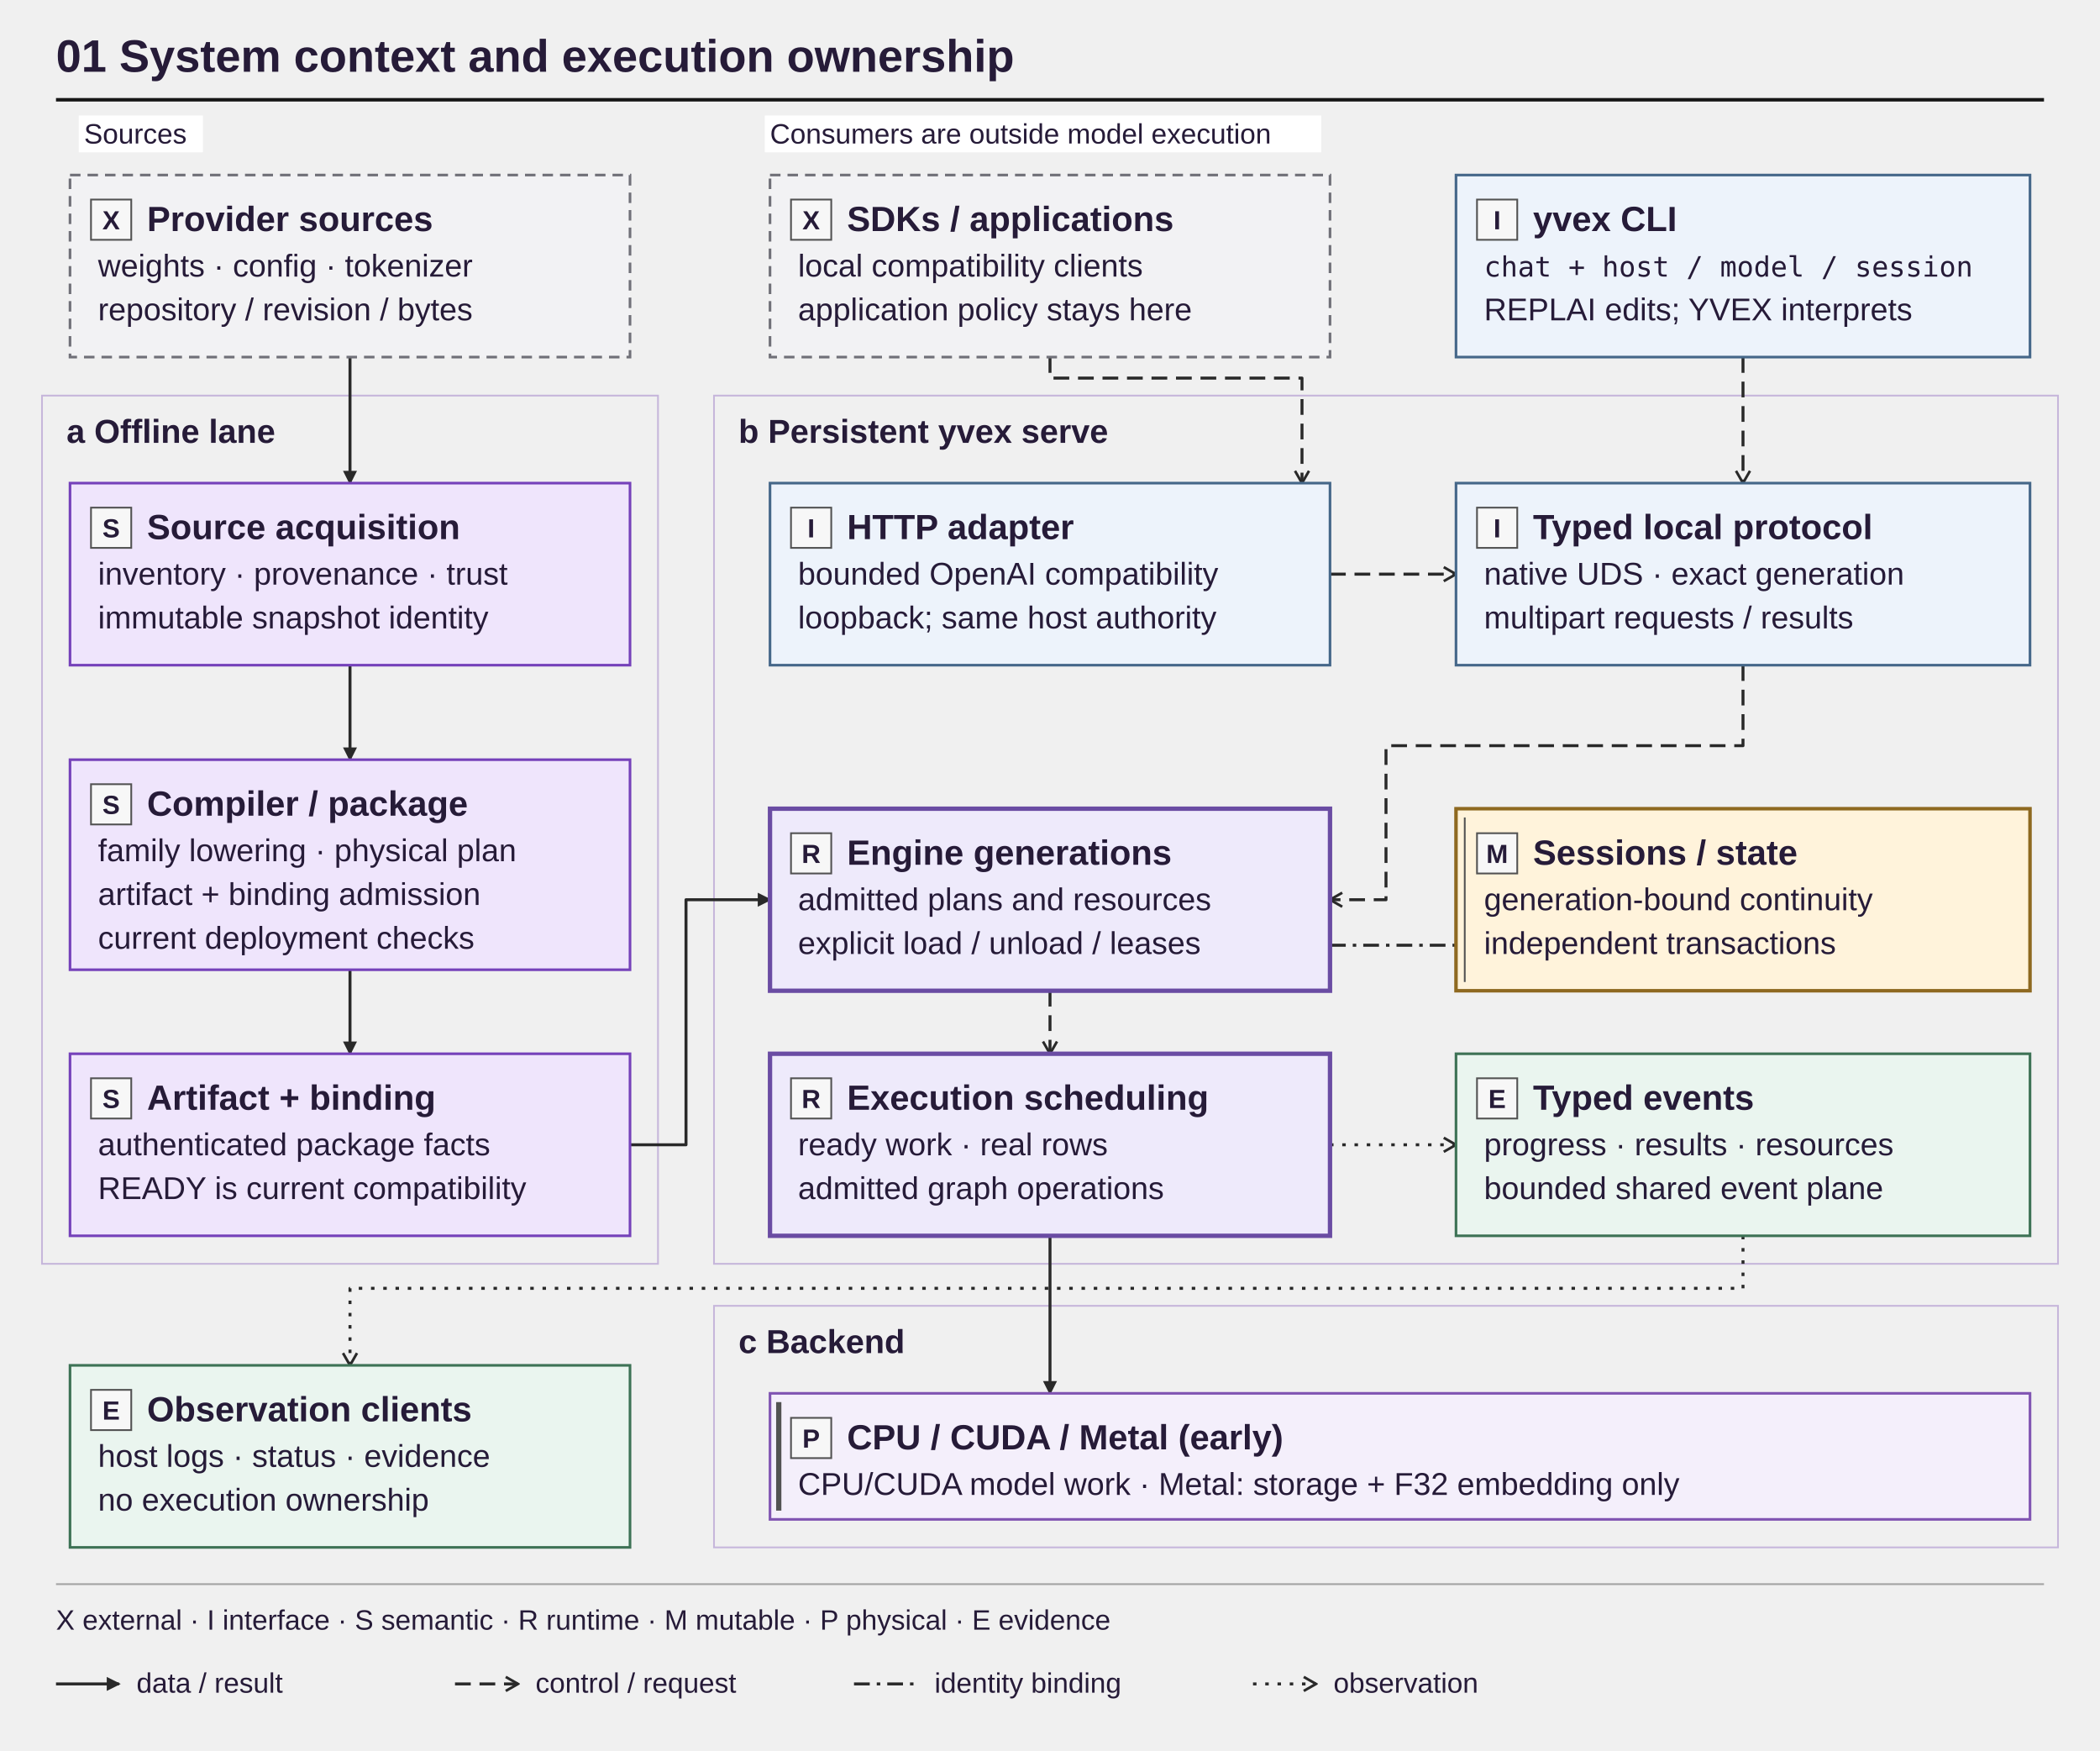
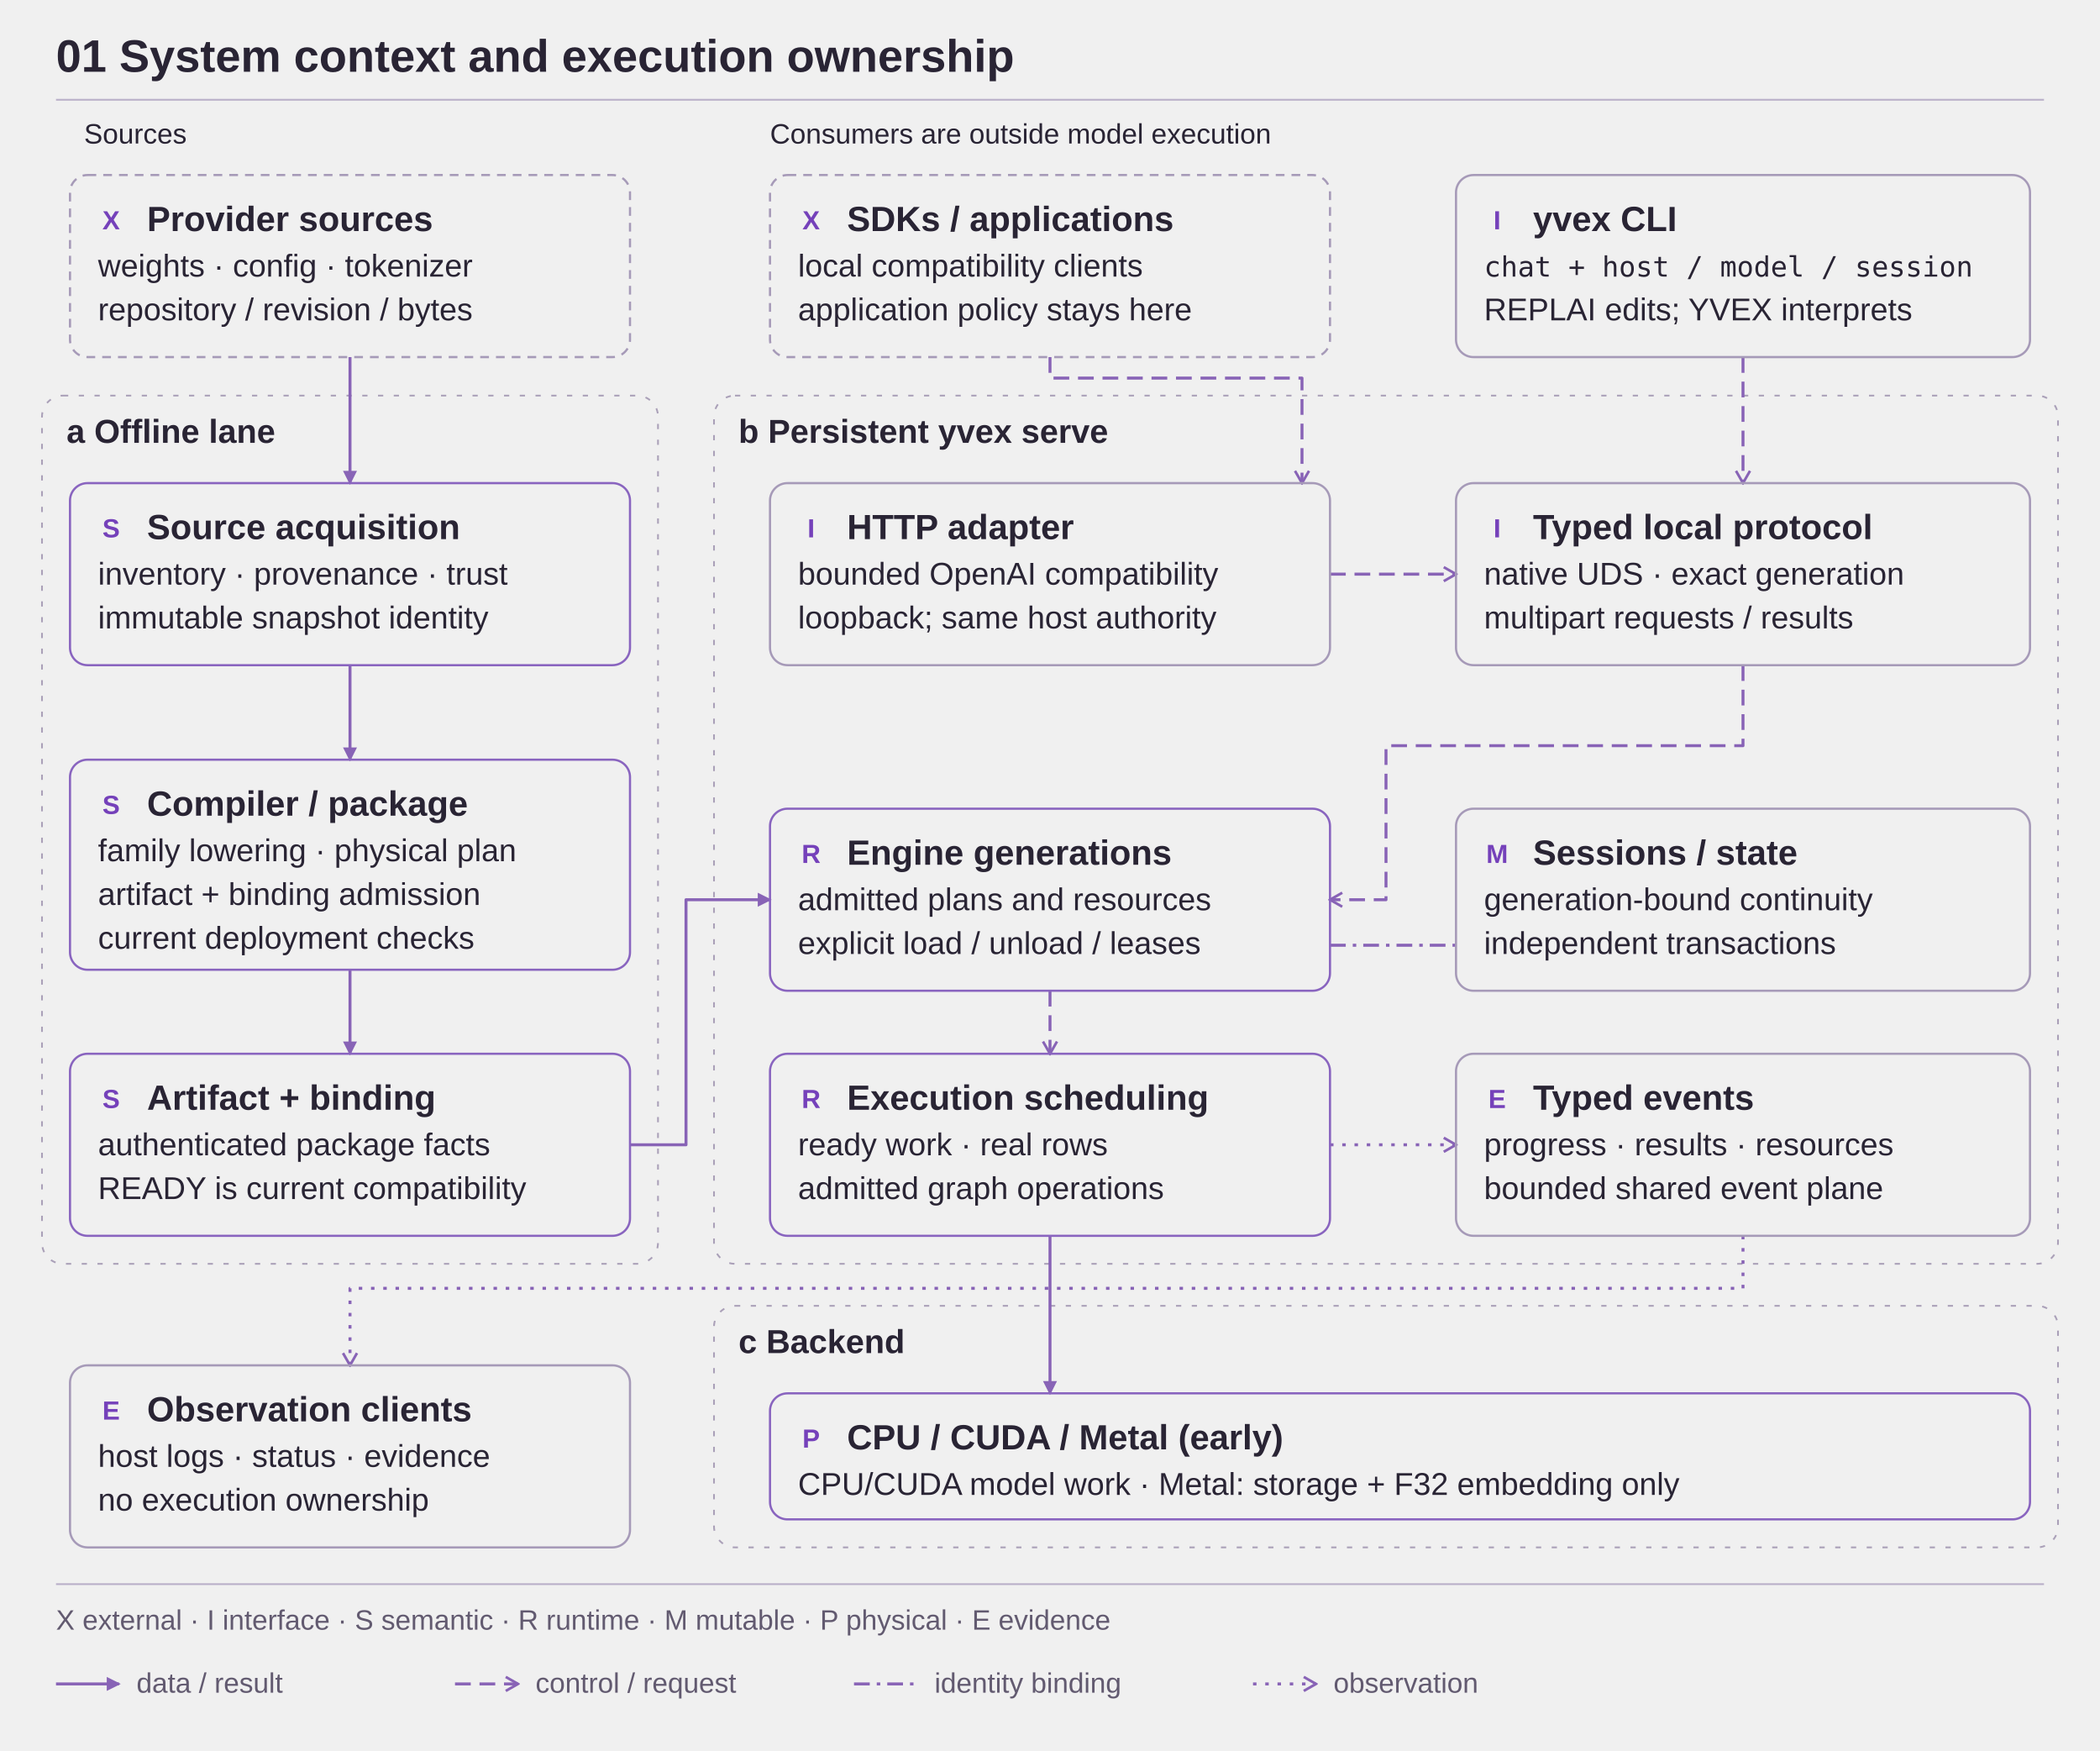
<svg xmlns="http://www.w3.org/2000/svg" width="1200" height="1000" viewBox="0 0 1200 1000" role="img" aria-labelledby="title desc">
  <defs>
-     <style>text{fill:#261b38}
+     <style>text{fill:#292434}
.title{font-size:26px;font-weight:700}.panel-title{font-size:19px;font-weight:700}
.node-title{font-size:20px;font-weight:700}.body{font-size:18px}
- .note,.legend{font-size:16px}.code{font-size:16px}
+ .note,.legend{font-size:16px;fill:#625a70}.code{font-size:16px}
.tag{font-size:15px;font-weight:700;text-anchor:middle}
.label{font-size:16px}
- .panel{fill:none;stroke:#c6b6db;stroke-width:1}
- .node{fill:#fff;stroke:#665275;stroke-width:1.5}
- .semantic{fill:#efe5fc;stroke:#7541ba}.physical{fill:#f4effb;stroke:#8054b2}
- .runtime{fill:#eeeafb;stroke:#6a4ca3}.mutable{fill:#fff3db;stroke:#8e6920}
- .interface{fill:#edf3fb;stroke:#456789}.external{fill:#f2f2f4;stroke:#707078}
- .evidence{fill:#eaf5ef;stroke:#3d7255}
- .external{stroke-dasharray:6 4}.runtime{stroke-width:2.5}.mutable{stroke-width:2}
- .edge{fill:none;stroke:#292929;stroke-width:1.7;stroke-linejoin:round}
- @media(prefers-color-scheme:dark){.title,.legend,.panel-title{fill:#e9e2f4}.edge{stroke:#b9b0c5}#solid path{fill:#b9b0c5}#open path{stroke:#b9b0c5}}</style>
+ .panel{fill:none;stroke:#aaa0b8;stroke-width:1;stroke-dasharray:3 6}
+ .node{fill:none;stroke:#a69ab8;stroke-width:1.25}
+ .semantic,.physical,.runtime{stroke:#8964bf}
+ .external{stroke-dasharray:5 4}
+ .tag,.kind,.eyebrow{fill:#7541ba}
+ .rule{fill:none;stroke:#b9afc8;stroke-width:1}
+ .edge{fill:none;stroke:#8863b6;stroke-width:1.7;stroke-linejoin:round}
+ #solid path{fill:#8863b6}#open path{stroke:#8863b6}
+ @media(prefers-color-scheme:dark){text{fill:#ede8f5}.note,.legend,.body,.code,.label{fill:#c0b8cd}.panel{stroke:#675a78}.node{stroke:#8f79aa}.tag,.kind,.eyebrow{fill:#ba97f2}.rule{stroke:#675a78}.edge{stroke:#ad8bd5}#solid path{fill:#ad8bd5}#open path{stroke:#ad8bd5}}</style>
    <marker id="solid" markerWidth="8" markerHeight="8" refX="7" refY="4" orient="auto" markerUnits="userSpaceOnUse">
      <path d="M0 0L8 4L0 8Z" fill="#292929" />
    </marker>
    <marker id="open" markerWidth="9" markerHeight="10" refX="8" refY="5" orient="auto" markerUnits="userSpaceOnUse">
      <path d="M1 1L8 5L1 9" fill="none" stroke="#292929" stroke-width="1.5" />
    </marker>
  </defs>
  <text x="32" y="41" class="title" font-family="Liberation Sans, Arial, sans-serif">01  System context and execution ownership</text>
-   <path d="M32 57H1168" stroke="#161616" stroke-width="2" />
-   <rect class="panel" x="24" y="226" width="352" height="496" />
+   <path class="rule" d="M32 57H1168" />
+   <rect class="panel" x="24" y="226" width="352" height="496" rx="12" />
  <text x="38" y="253" class="panel-title" font-family="Liberation Sans, Arial, sans-serif">a  Offline lane</text>
-   <rect class="panel" x="408" y="226" width="768" height="496" />
+   <rect class="panel" x="408" y="226" width="768" height="496" rx="12" />
  <text x="422" y="253" class="panel-title" font-family="Liberation Sans, Arial, sans-serif">b  Persistent yvex serve</text>
-   <rect class="panel" x="408" y="746" width="768" height="138" />
+   <rect class="panel" x="408" y="746" width="768" height="138" rx="12" />
  <text x="422" y="773" class="panel-title" font-family="Liberation Sans, Arial, sans-serif">c  Backend</text>
  <polyline class="edge" points="200,204 200,276" stroke-dasharray="none" marker-end="url(#solid)" />
  <polyline class="edge" points="200,380 200,434" stroke-dasharray="none" marker-end="url(#solid)" />
  <polyline class="edge" points="200,554 200,602" stroke-dasharray="none" marker-end="url(#solid)" />
  <polyline class="edge" points="600,204 600,216 744,216 744,276" stroke-dasharray="9 5" marker-end="url(#open)" />
  <polyline class="edge" points="996,204 996,276" stroke-dasharray="9 5" marker-end="url(#open)" />
  <polyline class="edge" points="760,328 832,328" stroke-dasharray="9 5" marker-end="url(#open)" />
  <polyline class="edge" points="996,380 996,426 792,426 792,514 760,514" stroke-dasharray="9 5" marker-end="url(#open)" />
  <polyline class="edge" points="360,654 392,654 392,514 440,514" stroke-dasharray="none" marker-end="url(#solid)" />
  <polyline class="edge" points="760,540 832,540" stroke-dasharray="9 4 2 4" marker-end="none" />
  <polyline class="edge" points="600,566 600,602" stroke-dasharray="9 5" marker-end="url(#open)" />
  <polyline class="edge" points="600,706 600,796" stroke-dasharray="none" marker-end="url(#solid)" />
  <polyline class="edge" points="760,654 832,654" stroke-dasharray="2 5" marker-end="url(#open)" />
  <polyline class="edge" points="996,706 996,736 200,736 200,780" stroke-dasharray="2 5" marker-end="url(#open)" />
  <g id="providers">
-     <rect class="node external" x="40" y="100" width="320" height="104" />
-     <rect x="52" y="114" width="23" height="23" fill="#f7f7f7" stroke="#525252" />
+     <rect class="node external" x="40" y="100" width="320" height="104" rx="10" />
    <text x="63.5" y="131" class="tag" font-family="Liberation Sans, Arial, sans-serif">X</text>
    <text x="84" y="132" class="node-title" font-family="Liberation Sans, Arial, sans-serif">Provider sources</text>
    <text x="56" y="158" class="body" font-family="Liberation Sans, Arial, sans-serif">weights · config · tokenizer</text>
    <text x="56" y="183" class="body" font-family="Liberation Sans, Arial, sans-serif">repository / revision / bytes</text>
  </g>
  <g id="applications">
-     <rect class="node external" x="440" y="100" width="320" height="104" />
-     <rect x="452" y="114" width="23" height="23" fill="#f7f7f7" stroke="#525252" />
+     <rect class="node external" x="440" y="100" width="320" height="104" rx="10" />
    <text x="463.5" y="131" class="tag" font-family="Liberation Sans, Arial, sans-serif">X</text>
    <text x="484" y="132" class="node-title" font-family="Liberation Sans, Arial, sans-serif">SDKs / applications</text>
    <text x="456" y="158" class="body" font-family="Liberation Sans, Arial, sans-serif">local compatibility clients</text>
    <text x="456" y="183" class="body" font-family="Liberation Sans, Arial, sans-serif">application policy stays here</text>
  </g>
  <g id="cli">
-     <rect class="node interface" x="832" y="100" width="328" height="104" />
-     <rect x="844" y="114" width="23" height="23" fill="#f7f7f7" stroke="#525252" />
+     <rect class="node interface" x="832" y="100" width="328" height="104" rx="10" />
    <text x="855.5" y="131" class="tag" font-family="Liberation Sans, Arial, sans-serif">I</text>
    <text x="876" y="132" class="node-title" font-family="Liberation Sans, Arial, sans-serif">yvex CLI</text>
    <text x="848" y="158" class="code" font-family="DejaVu Sans Mono, monospace">chat + host / model / session</text>
    <text x="848" y="183" class="body" font-family="Liberation Sans, Arial, sans-serif">REPLAI edits; YVEX interprets</text>
  </g>
  <g id="source">
-     <rect class="node semantic" x="40" y="276" width="320" height="104" />
-     <rect x="52" y="290" width="23" height="23" fill="#f7f7f7" stroke="#525252" />
+     <rect class="node semantic" x="40" y="276" width="320" height="104" rx="10" />
    <text x="63.5" y="307" class="tag" font-family="Liberation Sans, Arial, sans-serif">S</text>
    <text x="84" y="308" class="node-title" font-family="Liberation Sans, Arial, sans-serif">Source acquisition</text>
    <text x="56" y="334" class="body" font-family="Liberation Sans, Arial, sans-serif">inventory · provenance · trust</text>
    <text x="56" y="359" class="body" font-family="Liberation Sans, Arial, sans-serif">immutable snapshot identity</text>
  </g>
  <g id="http">
-     <rect class="node interface" x="440" y="276" width="320" height="104" />
-     <rect x="452" y="290" width="23" height="23" fill="#f7f7f7" stroke="#525252" />
+     <rect class="node interface" x="440" y="276" width="320" height="104" rx="10" />
    <text x="463.5" y="307" class="tag" font-family="Liberation Sans, Arial, sans-serif">I</text>
    <text x="484" y="308" class="node-title" font-family="Liberation Sans, Arial, sans-serif">HTTP adapter</text>
    <text x="456" y="334" class="body" font-family="Liberation Sans, Arial, sans-serif">bounded OpenAI compatibility</text>
    <text x="456" y="359" class="body" font-family="Liberation Sans, Arial, sans-serif">loopback; same host authority</text>
  </g>
  <g id="protocol">
-     <rect class="node interface" x="832" y="276" width="328" height="104" />
-     <rect x="844" y="290" width="23" height="23" fill="#f7f7f7" stroke="#525252" />
+     <rect class="node interface" x="832" y="276" width="328" height="104" rx="10" />
    <text x="855.5" y="307" class="tag" font-family="Liberation Sans, Arial, sans-serif">I</text>
    <text x="876" y="308" class="node-title" font-family="Liberation Sans, Arial, sans-serif">Typed local protocol</text>
    <text x="848" y="334" class="body" font-family="Liberation Sans, Arial, sans-serif">native UDS · exact generation</text>
    <text x="848" y="359" class="body" font-family="Liberation Sans, Arial, sans-serif">multipart requests / results</text>
  </g>
  <g id="compiler">
-     <rect class="node semantic" x="40" y="434" width="320" height="120" />
-     <rect x="52" y="448" width="23" height="23" fill="#f7f7f7" stroke="#525252" />
+     <rect class="node semantic" x="40" y="434" width="320" height="120" rx="10" />
    <text x="63.5" y="465" class="tag" font-family="Liberation Sans, Arial, sans-serif">S</text>
    <text x="84" y="466" class="node-title" font-family="Liberation Sans, Arial, sans-serif">Compiler / package</text>
    <text x="56" y="492" class="body" font-family="Liberation Sans, Arial, sans-serif">family lowering · physical plan</text>
    <text x="56" y="517" class="body" font-family="Liberation Sans, Arial, sans-serif">artifact + binding admission</text>
    <text x="56" y="542" class="body" font-family="Liberation Sans, Arial, sans-serif">current deployment checks</text>
  </g>
  <g id="engines">
-     <rect class="node runtime" x="440" y="462" width="320" height="104" />
-     <rect x="452" y="476" width="23" height="23" fill="#f7f7f7" stroke="#525252" />
+     <rect class="node runtime" x="440" y="462" width="320" height="104" rx="10" />
    <text x="463.5" y="493" class="tag" font-family="Liberation Sans, Arial, sans-serif">R</text>
    <text x="484" y="494" class="node-title" font-family="Liberation Sans, Arial, sans-serif">Engine generations</text>
    <text x="456" y="520" class="body" font-family="Liberation Sans, Arial, sans-serif">admitted plans and resources</text>
    <text x="456" y="545" class="body" font-family="Liberation Sans, Arial, sans-serif">explicit load / unload / leases</text>
  </g>
  <g id="sessions">
-     <rect class="node mutable" x="832" y="462" width="328" height="104" />
-     <path d="M837 467V561" stroke="#525252" stroke-width="1" />
-     <rect x="844" y="476" width="23" height="23" fill="#f7f7f7" stroke="#525252" />
+     <rect class="node mutable" x="832" y="462" width="328" height="104" rx="10" />
    <text x="855.5" y="493" class="tag" font-family="Liberation Sans, Arial, sans-serif">M</text>
    <text x="876" y="494" class="node-title" font-family="Liberation Sans, Arial, sans-serif">Sessions / state</text>
    <text x="848" y="520" class="body" font-family="Liberation Sans, Arial, sans-serif">generation-bound continuity</text>
    <text x="848" y="545" class="body" font-family="Liberation Sans, Arial, sans-serif">independent transactions</text>
  </g>
  <g id="package">
-     <rect class="node semantic" x="40" y="602" width="320" height="104" />
-     <rect x="52" y="616" width="23" height="23" fill="#f7f7f7" stroke="#525252" />
+     <rect class="node semantic" x="40" y="602" width="320" height="104" rx="10" />
    <text x="63.5" y="633" class="tag" font-family="Liberation Sans, Arial, sans-serif">S</text>
    <text x="84" y="634" class="node-title" font-family="Liberation Sans, Arial, sans-serif">Artifact + binding</text>
    <text x="56" y="660" class="body" font-family="Liberation Sans, Arial, sans-serif">authenticated package facts</text>
    <text x="56" y="685" class="body" font-family="Liberation Sans, Arial, sans-serif">READY is current compatibility</text>
  </g>
  <g id="work">
-     <rect class="node runtime" x="440" y="602" width="320" height="104" />
-     <rect x="452" y="616" width="23" height="23" fill="#f7f7f7" stroke="#525252" />
+     <rect class="node runtime" x="440" y="602" width="320" height="104" rx="10" />
    <text x="463.5" y="633" class="tag" font-family="Liberation Sans, Arial, sans-serif">R</text>
    <text x="484" y="634" class="node-title" font-family="Liberation Sans, Arial, sans-serif">Execution scheduling</text>
    <text x="456" y="660" class="body" font-family="Liberation Sans, Arial, sans-serif">ready work · real rows</text>
    <text x="456" y="685" class="body" font-family="Liberation Sans, Arial, sans-serif">admitted graph operations</text>
  </g>
  <g id="events">
-     <rect class="node evidence" x="832" y="602" width="328" height="104" />
-     <rect x="844" y="616" width="23" height="23" fill="#f7f7f7" stroke="#525252" />
+     <rect class="node evidence" x="832" y="602" width="328" height="104" rx="10" />
    <text x="855.5" y="633" class="tag" font-family="Liberation Sans, Arial, sans-serif">E</text>
    <text x="876" y="634" class="node-title" font-family="Liberation Sans, Arial, sans-serif">Typed events</text>
    <text x="848" y="660" class="body" font-family="Liberation Sans, Arial, sans-serif">progress · results · resources</text>
    <text x="848" y="685" class="body" font-family="Liberation Sans, Arial, sans-serif">bounded shared event plane</text>
  </g>
  <g id="reports">
-     <rect class="node evidence" x="40" y="780" width="320" height="104" />
-     <rect x="52" y="794" width="23" height="23" fill="#f7f7f7" stroke="#525252" />
+     <rect class="node evidence" x="40" y="780" width="320" height="104" rx="10" />
    <text x="63.5" y="811" class="tag" font-family="Liberation Sans, Arial, sans-serif">E</text>
    <text x="84" y="812" class="node-title" font-family="Liberation Sans, Arial, sans-serif">Observation clients</text>
    <text x="56" y="838" class="body" font-family="Liberation Sans, Arial, sans-serif">host logs · status · evidence</text>
    <text x="56" y="863" class="body" font-family="Liberation Sans, Arial, sans-serif">no execution ownership</text>
  </g>
  <g id="backend">
-     <rect class="node physical" x="440" y="796" width="720" height="72" />
-     <path d="M445 801V863" stroke="#525252" stroke-width="3" />
-     <rect x="452" y="810" width="23" height="23" fill="#f7f7f7" stroke="#525252" />
+     <rect class="node physical" x="440" y="796" width="720" height="72" rx="10" />
    <text x="463.5" y="827" class="tag" font-family="Liberation Sans, Arial, sans-serif">P</text>
    <text x="484" y="828" class="node-title" font-family="Liberation Sans, Arial, sans-serif">CPU / CUDA / Metal (early)</text>
    <text x="456" y="854" class="body" font-family="Liberation Sans, Arial, sans-serif">CPU/CUDA model work · Metal: storage + F32 embedding only</text>
  </g>
-   <rect x="45" y="66" width="70.96" height="21" fill="#fff" />
  <text x="48" y="82" class="label" font-family="Liberation Sans, Arial, sans-serif">Sources</text>
-   <rect x="437" y="66" width="318" height="21" fill="#fff" />
  <text x="440" y="82" class="label" font-family="Liberation Sans, Arial, sans-serif">Consumers are outside model execution</text>
-   <path d="M32 905H1168" stroke="#a3a3a3" />
+   <path class="rule" d="M32 905H1168" />
  <text x="32" y="931" class="legend" font-family="Liberation Sans, Arial, sans-serif">X external · I interface · S semantic · R runtime · M mutable · P physical · E evidence</text>
  <path class="edge" d="M32 962h36" stroke-dasharray="none" marker-end="url(#solid)" />
  <text x="78" y="967" class="legend" font-family="Liberation Sans, Arial, sans-serif">data / result</text>
  <path class="edge" d="M260 962h36" stroke-dasharray="9 5" marker-end="url(#open)" />
  <text x="306" y="967" class="legend" font-family="Liberation Sans, Arial, sans-serif">control / request</text>
  <path class="edge" d="M488 962h36" stroke-dasharray="9 4 2 4" marker-end="none" />
  <text x="534" y="967" class="legend" font-family="Liberation Sans, Arial, sans-serif">identity binding</text>
  <path class="edge" d="M716 962h36" stroke-dasharray="2 5" marker-end="url(#open)" />
  <text x="762" y="967" class="legend" font-family="Liberation Sans, Arial, sans-serif">observation</text>
</svg>
